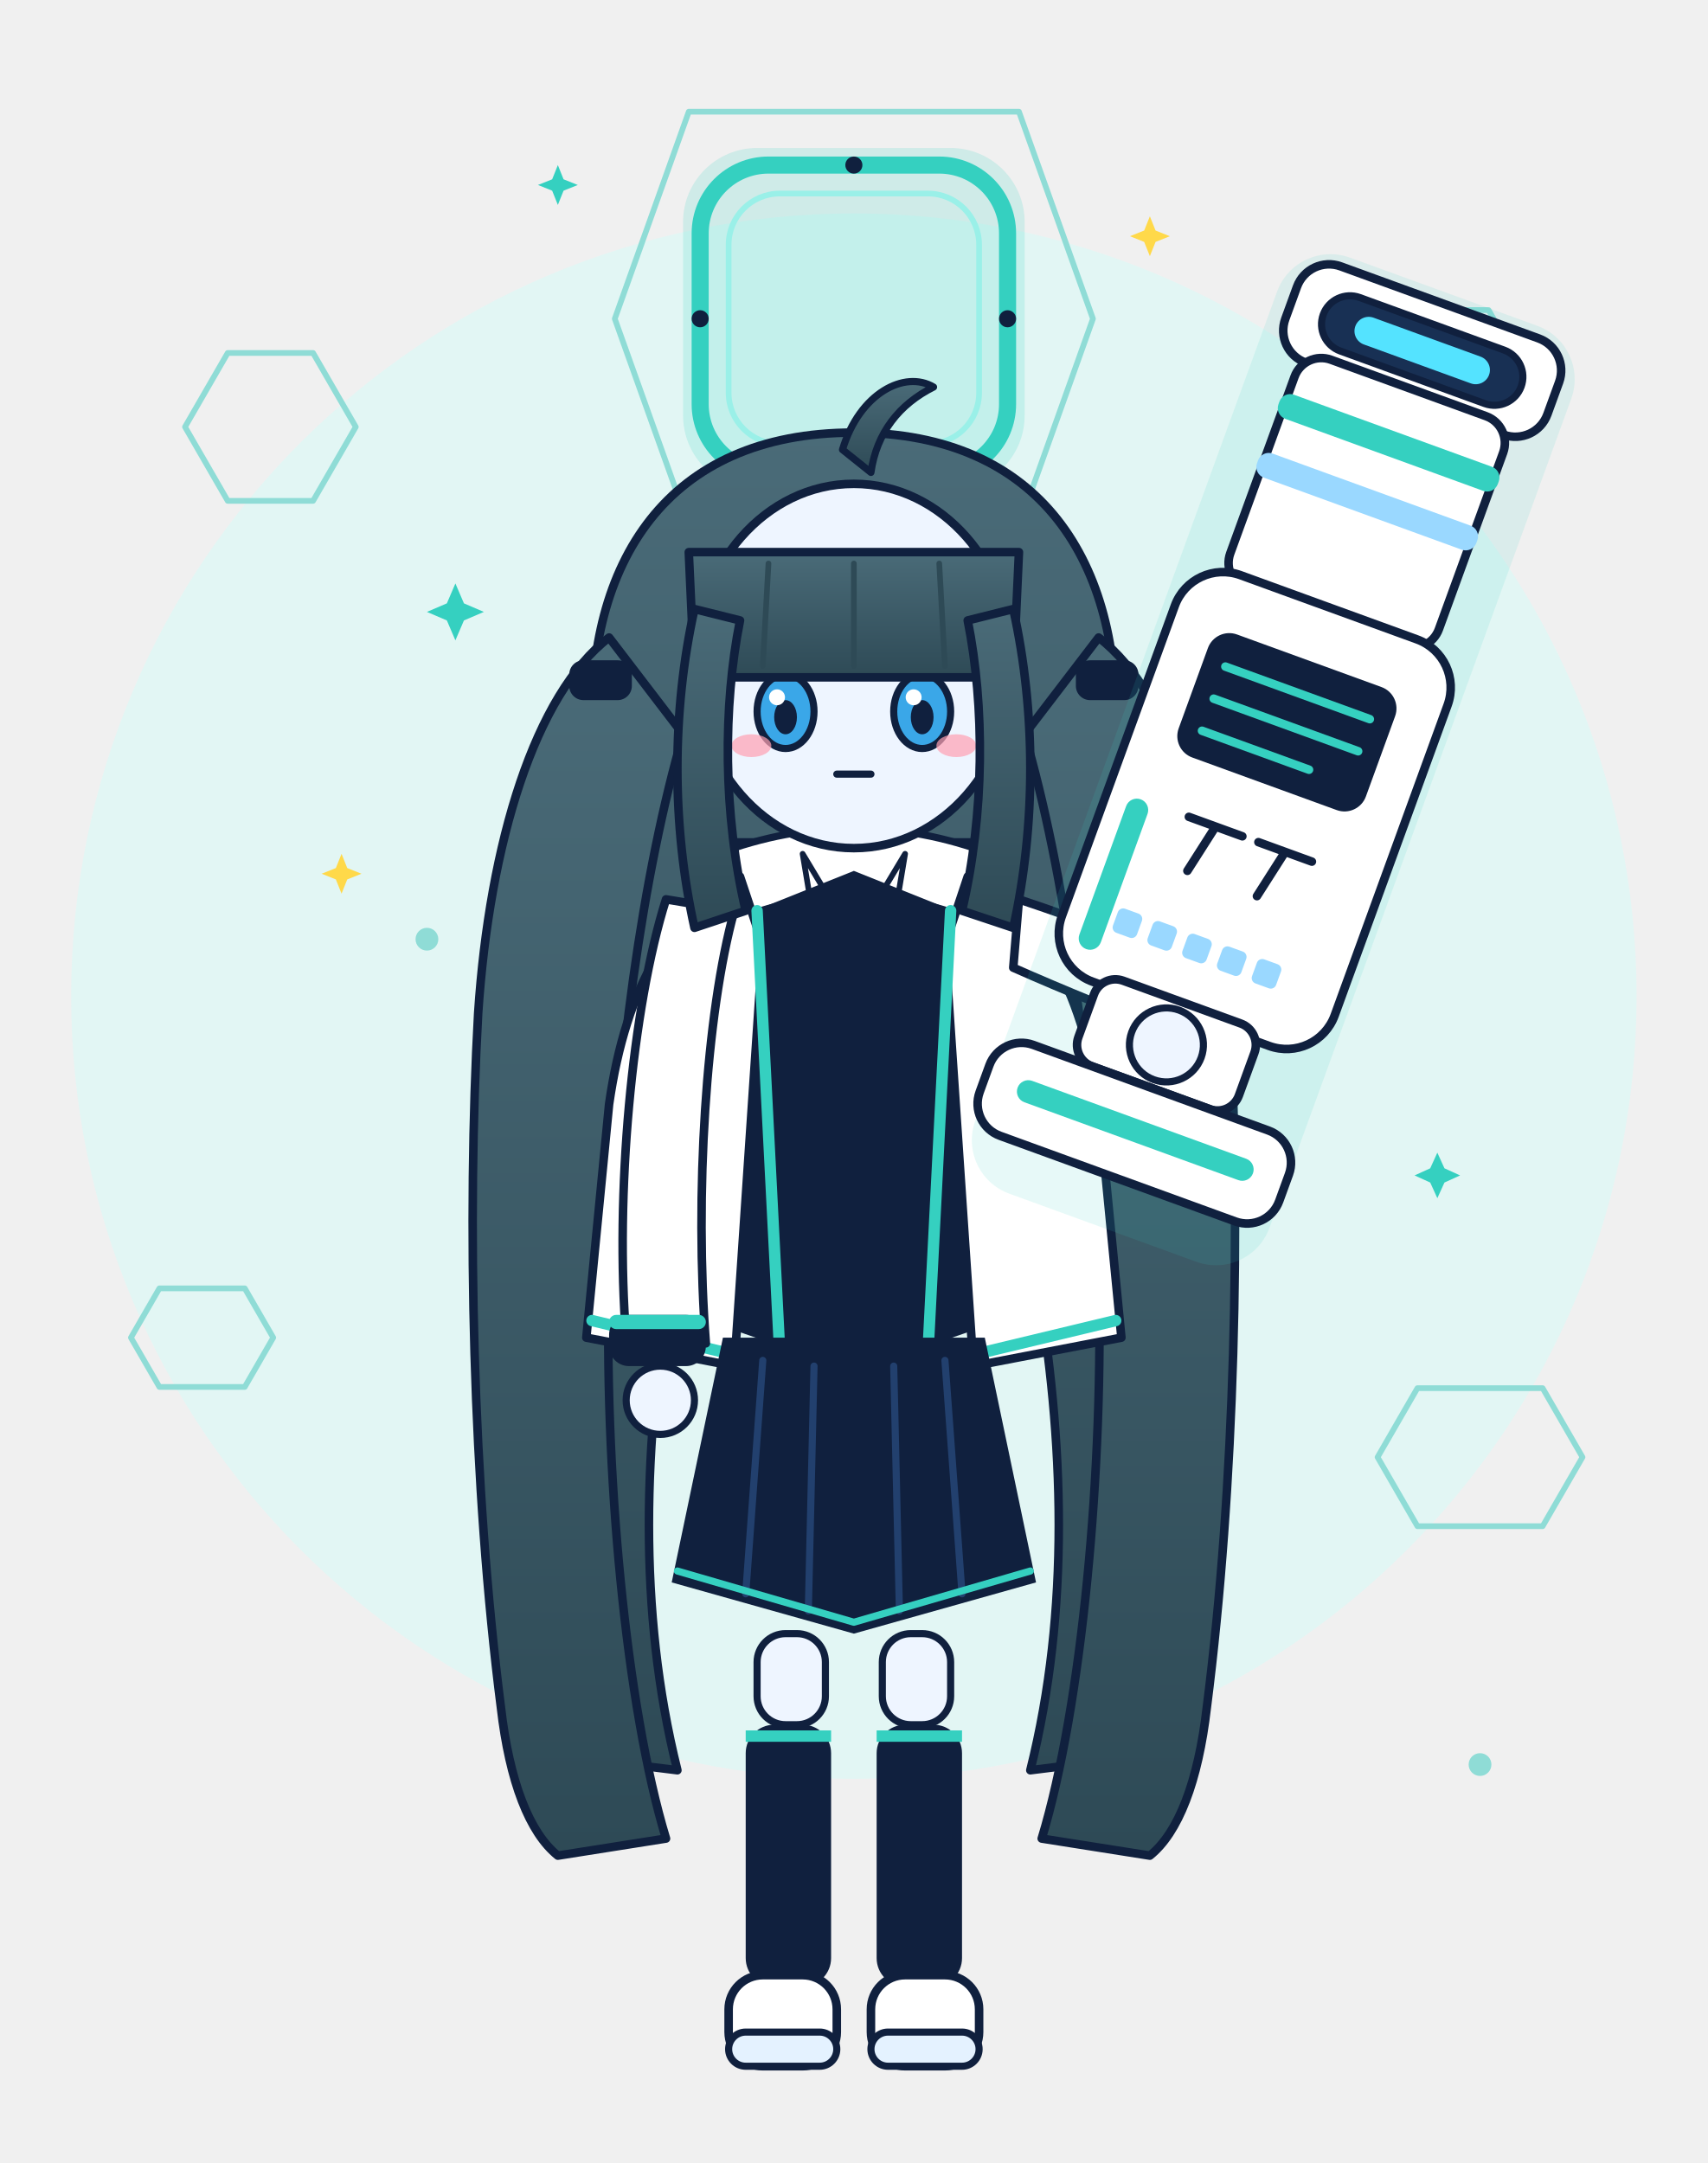
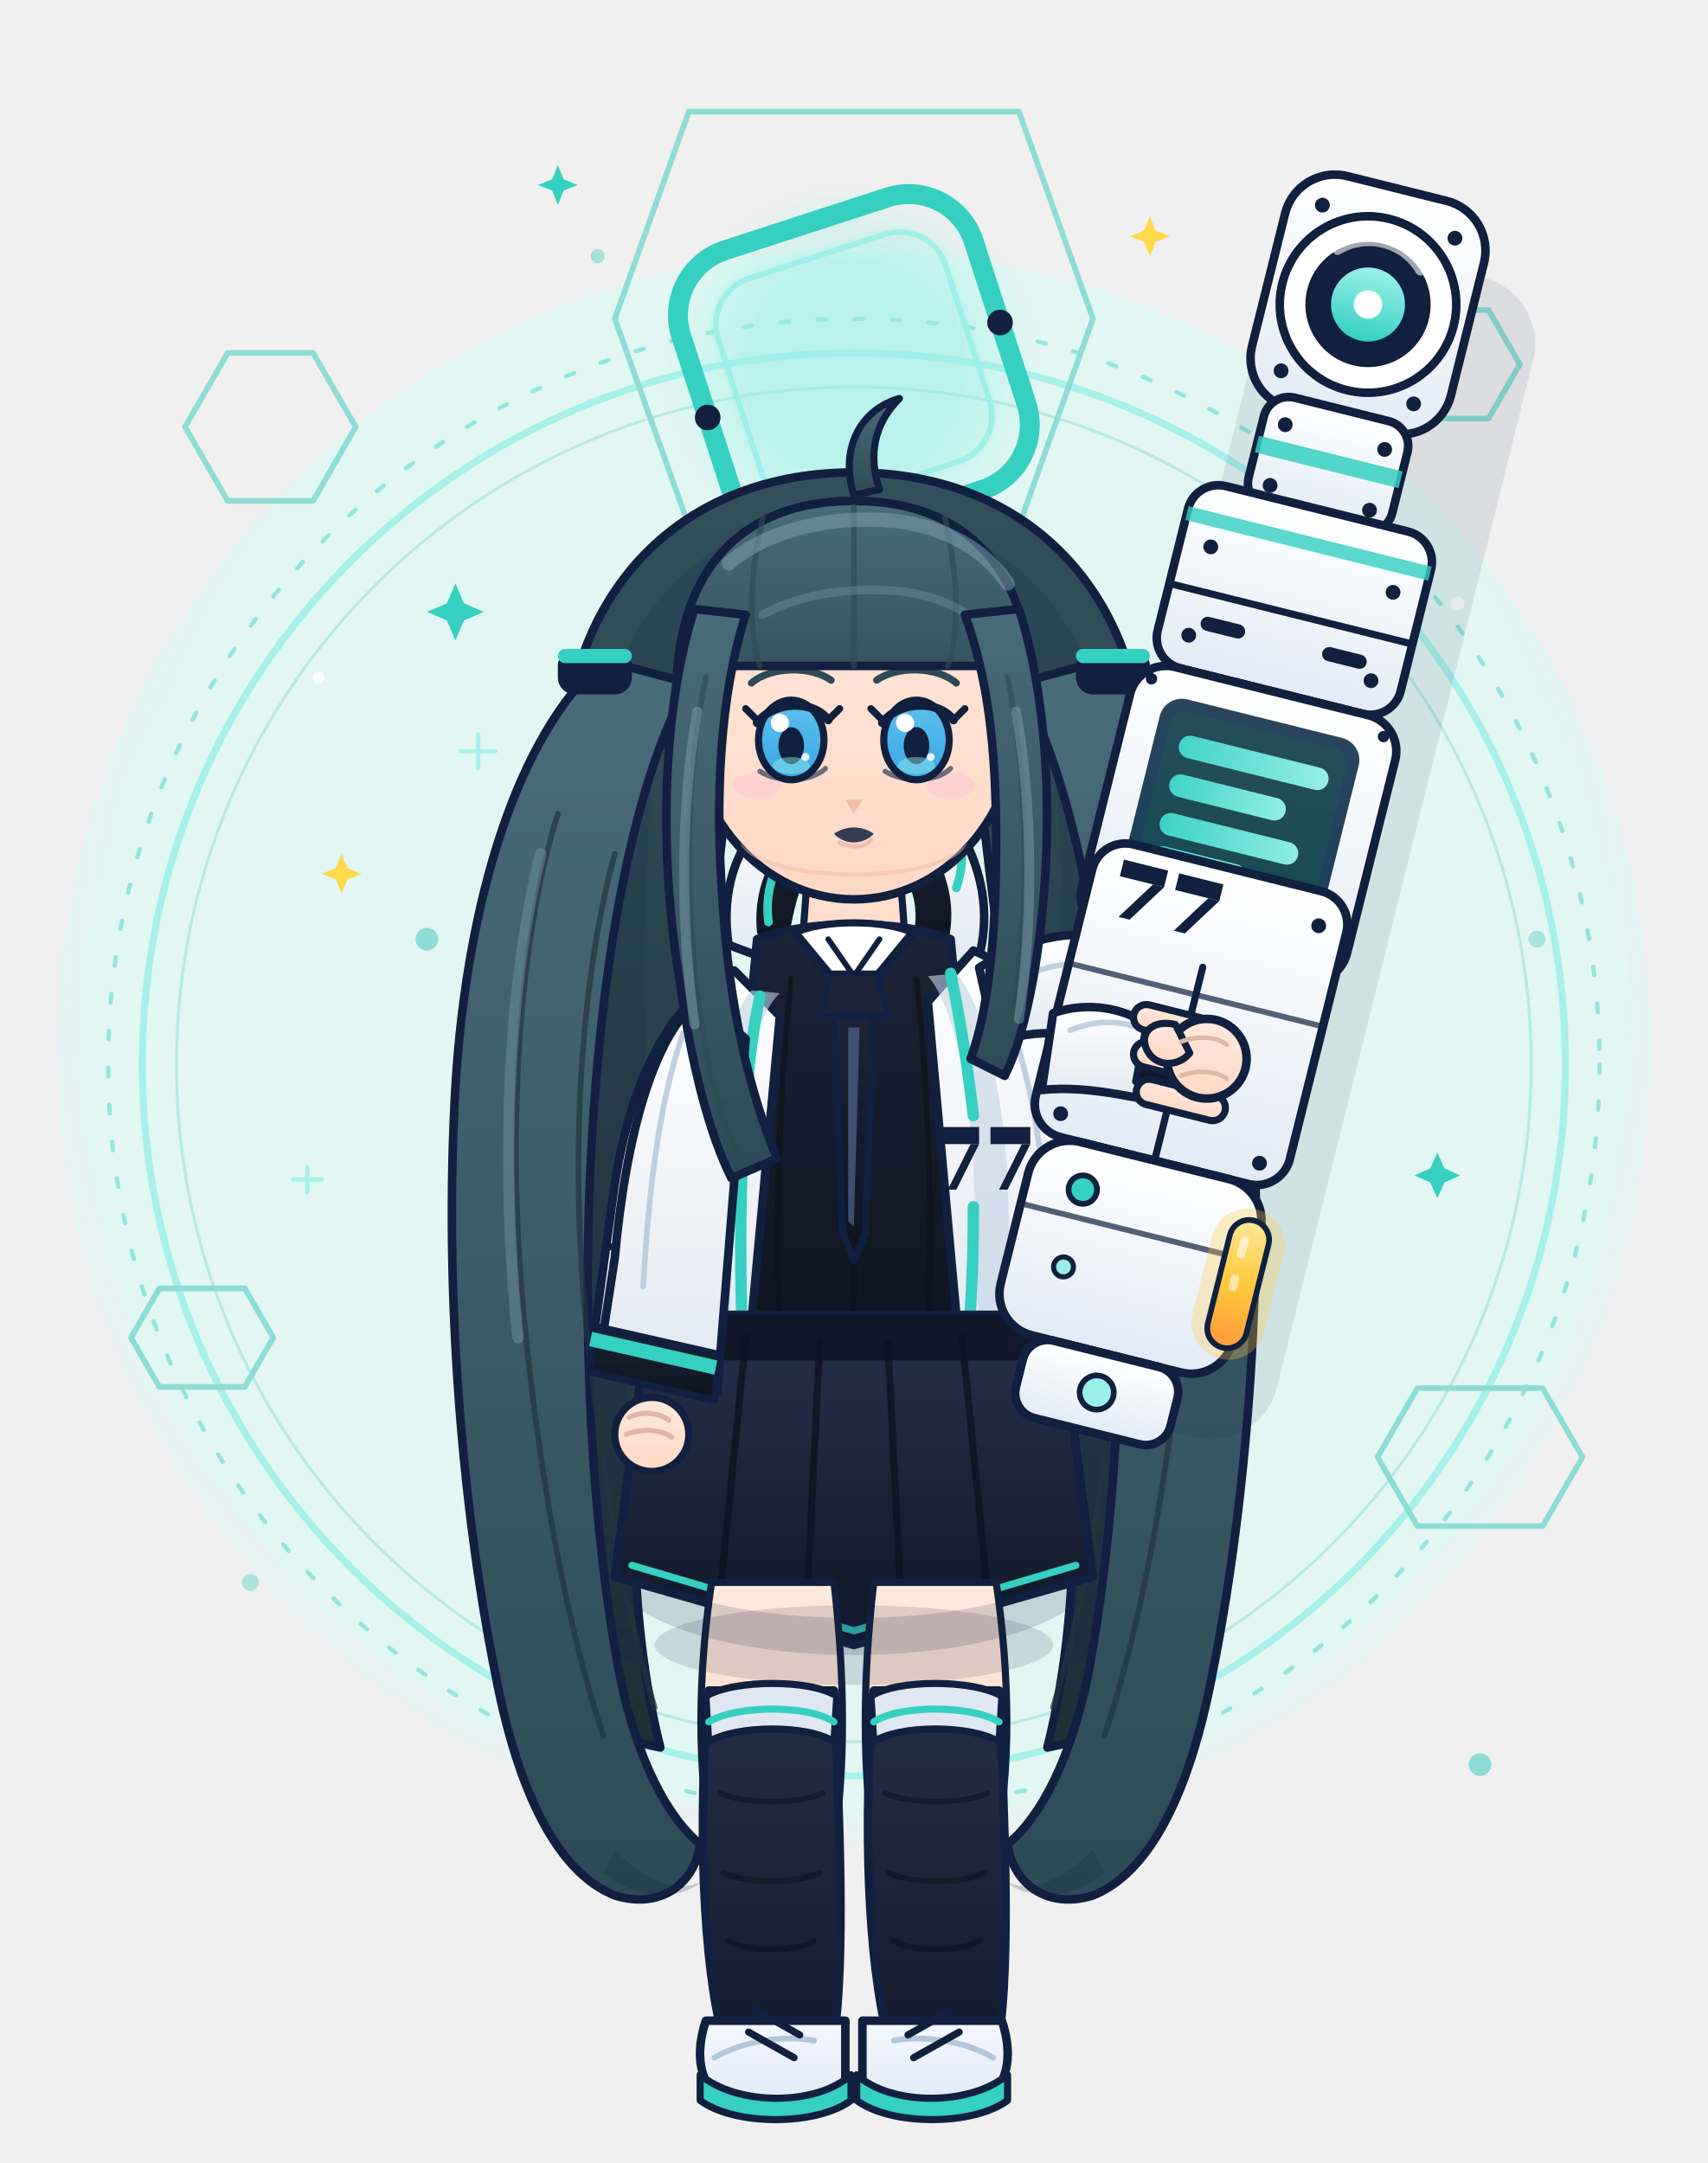
<svg xmlns="http://www.w3.org/2000/svg" width="600" height="760" viewBox="0 0 600 760">
  <defs>
-     <linearGradient id="hairg" x1="0" y1="0" x2="0" y2="1">
+     <linearGradient id="hairG" x1="0" y1="0" x2="0" y2="1">
      <stop offset="0" stop-color="#4a6b78" />
      <stop offset="1" stop-color="#2e4a56" />
+     </linearGradient>
+     <linearGradient id="hairDark" x1="0" y1="0" x2="0" y2="1">
+       <stop offset="0" stop-color="#33505c" />
+       <stop offset="1" stop-color="#1c3038" />
+     </linearGradient>
+     <linearGradient id="hairLight" x1="0" y1="0" x2="0" y2="1">
+       <stop offset="0" stop-color="#7d9daa" />
+       <stop offset="1" stop-color="#4a6b78" />
+     </linearGradient>
+     <linearGradient id="skinG" x1="0" y1="0" x2="0" y2="1">
+       <stop offset="0" stop-color="#ffe9dd" />
+       <stop offset="1" stop-color="#ffd8c6" />
+     </linearGradient>
+     <linearGradient id="eyeG" x1="0" y1="0" x2="0" y2="1">
+       <stop offset="0" stop-color="#5bc0eb" />
+       <stop offset="1" stop-color="#3aa7e8" />
+     </linearGradient>
+     <radialGradient id="haloGlow" cx="0.5" cy="0.5" r="0.5">
+       <stop offset="0.55" stop-color="#9af0e8" stop-opacity="0.5" />
+       <stop offset="1" stop-color="#9af0e8" stop-opacity="0" />
+     </radialGradient>
+     <linearGradient id="screenGlow" x1="0" y1="0" x2="0" y2="1">
+       <stop offset="0" stop-color="#9af0e8" />
+       <stop offset="1" stop-color="#35d0c0" />
+     </linearGradient>
+     <linearGradient id="coreG" x1="0" y1="0" x2="0" y2="1">
+       <stop offset="0" stop-color="#ffe89a" />
+       <stop offset="0.5" stop-color="#ffc93c" />
+       <stop offset="1" stop-color="#ff9a3c" />
+     </linearGradient>
+     <linearGradient id="clothG" x1="0" y1="0" x2="0" y2="1">
+       <stop offset="0" stop-color="#ffffff" />
+       <stop offset="1" stop-color="#dfe8f2" />
+     </linearGradient>
+     <linearGradient id="liningG" x1="0" y1="0" x2="0" y2="1">
+       <stop offset="0" stop-color="#1a2436" />
+       <stop offset="1" stop-color="#0d1420" />
+     </linearGradient>
+     <linearGradient id="skirtG" x1="0" y1="0" x2="0" y2="1">
+       <stop offset="0" stop-color="#25314a" />
+       <stop offset="1" stop-color="#101828" />
+     </linearGradient>
+     <linearGradient id="sockG" x1="0" y1="0" x2="0" y2="1">
+       <stop offset="0" stop-color="#232f47" />
+       <stop offset="1" stop-color="#141c2c" />
+     </linearGradient>
+     <linearGradient id="shoeG" x1="0" y1="0" x2="0" y2="1">
+       <stop offset="0" stop-color="#f4f8ff" />
+       <stop offset="1" stop-color="#dde8f5" />
+     </linearGradient>
+     <linearGradient id="plateG" x1="0" y1="0" x2="0" y2="1">
+       <stop offset="0" stop-color="#ffffff" />
+       <stop offset="1" stop-color="#e2ebf6" />
+     </linearGradient>
+     <radialGradient id="bgGlow" cx="0.5" cy="0.45" r="0.62">
+       <stop offset="0.75" stop-color="#e2f6f4" />
+       <stop offset="1" stop-color="#e2f6f4" stop-opacity="0" />
+     </radialGradient>
+     <linearGradient id="barG" x1="0" y1="0" x2="1" y2="0">
+       <stop offset="0" stop-color="#35d0c0" />
+       <stop offset="1" stop-color="#9af0e8" />
    </linearGradient>
  </defs>
  <g stroke-linejoin="round" stroke-linecap="round">
    <g id="bg">
-       <circle cx="300" cy="350" r="275" fill="#e2f6f4" />
+       <circle cx="300" cy="368" r="280" fill="url(#bgGlow)" />
+       <circle cx="300" cy="368" r="272" fill="#e2f6f4" />
+       <circle cx="300" cy="374" r="250" fill="none" stroke="#9af0e8" stroke-width="2.5" opacity="0.8" />
+       <circle cx="300" cy="374" r="262" fill="none" stroke="#35d0c0" stroke-width="1.5" opacity="0.45" stroke-dasharray="3 10" />
+       <circle cx="300" cy="374" r="238" fill="none" stroke="#8fdcd6" stroke-width="1" opacity="0.5" />
      <g fill="none" stroke="#8fdcd6" stroke-width="2">
        <polygon points="125,150 110,175.98 80,175.98 65,150 80,124.02 110,124.02" />
        <polygon points="534,128 523,147.05 501,147.05 490,128 501,108.95 523,108.95" />
        <polygon points="556,512 542,536.25 498,536.25 484,512 498,487.75 542,487.75" />
        <polygon points="96,470 86,487.32 56,487.32 46,470 56,452.68 86,452.68" />
        <polygon points="384,112 358,184.76 242,184.76 216,112 242,39.24 358,39.24" />
      </g>
      <g fill="#35d0c0">
        <path d="M 160,205 L 163,212 L 170,215 L 163,218 L 160,225 L 157,218 L 150,215 L 157,212 Z" />
        <path d="M 468,230 L 471,237 L 478,240 L 471,243 L 468,250 L 465,243 L 458,240 L 465,237 Z" />
        <path d="M 505,405 L 507.5,410.5 L 513,413 L 507.5,415.5 L 505,421 L 502.5,415.5 L 497,413 L 502.5,410.5 Z" />
        <path d="M 196,58 L 198,63 L 203,65 L 198,67 L 196,72 L 194,67 L 189,65 L 194,63 Z" />
      </g>
      <g fill="#ffd94a">
        <path d="M 404,76 L 406,81 L 411,83 L 406,85 L 404,90 L 402,85 L 397,83 L 402,81 Z" />
        <path d="M 120,300 L 122,305 L 127,307 L 122,309 L 120,314 L 118,309 L 113,307 L 118,305 Z" />
      </g>
      <g fill="#8fdcd6">
        <circle cx="150" cy="330" r="4" />
        <circle cx="470" cy="120" r="5" />
        <circle cx="520" cy="620" r="4" />
-       </g>
-     </g>
-     <g id="halo">
-       <rect x="240" y="52" width="120" height="120" rx="26" fill="#35d0c0" opacity="0.18" />
-       <rect x="246" y="58" width="108" height="108" rx="24" fill="none" stroke="#35d0c0" stroke-width="6" />
-       <rect x="256" y="68" width="88" height="88" rx="18" fill="none" stroke="#9af0e8" stroke-width="2" />
-       <g fill="#10203e">
-         <circle cx="300" cy="58" r="3" />
-         <circle cx="300" cy="166" r="3" />
-         <circle cx="246" cy="112" r="3" />
-         <circle cx="354" cy="112" r="3" />
-       </g>
+         <circle cx="88" cy="556" r="3" opacity="0.7" />
+         <circle cx="540" cy="330" r="3" opacity="0.7" />
+         <circle cx="210" cy="90" r="2.5" opacity="0.8" />
+       </g>
+       <g fill="#ffffff" opacity="0.85">
+         <circle cx="185" cy="392" r="2.5" />
+         <circle cx="430" cy="470" r="2" />
+         <circle cx="112" cy="238" r="2" />
+         <circle cx="512" cy="212" r="2.5" />
+         <circle cx="262" cy="700" r="2" />
+       </g>
+       <g stroke="#9af0e8" stroke-width="1.5" opacity="0.8">
+         <path d="M 168,258 L 168,270 M 162,264 L 174,264" />
+         <path d="M 452,352 L 452,362 M 447,357 L 457,357" />
+         <path d="M 108,410 L 108,419 M 103,414.5 L 113,414.5" />
+       </g>
+     </g>
+     <g id="halo" transform="rotate(-18 300 130)">
+       <rect x="234" y="64" width="132" height="132" rx="32" fill="url(#haloGlow)" />
+       <rect x="246" y="76" width="108" height="108" rx="24" fill="none" stroke="#35d0c0" stroke-width="7" />
+       <rect x="258" y="88" width="84" height="84" rx="17" fill="none" stroke="#9af0e8" stroke-width="2" opacity="0.9" />
+       <circle cx="246" cy="130" r="4.5" fill="#10203e" />
+       <circle cx="354" cy="130" r="4.5" fill="#10203e" />
+       <rect x="256" y="86" width="88" height="88" rx="19" fill="#9af0e8" opacity="0.12" />
    </g>
    <g id="hair-back">
-       <path d="M 300,152 C 366,152 394,198 392,258 C 390,312 400,372 406,436 C 412,500 406,566 394,618 L 362,622 C 376,566 374,506 364,448 C 356,398 348,336 344,296 L 256,296 C 252,336 244,398 236,448 C 226,506 224,566 238,622 L 206,618 C 194,566 188,500 194,436 C 200,372 210,312 208,258 C 206,198 234,152 300,152 Z" fill="url(#hairg)" stroke="#10203e" stroke-width="3" />
-       <path d="M 214,224 C 188,244 172,296 168,356 C 164,428 166,522 176,600 C 179,626 186,644 196,652 L 234,646 C 220,600 212,516 214,446 C 216,376 226,306 240,258 Z" fill="url(#hairg)" stroke="#10203e" stroke-width="3" />
-       <path d="M 386,224 C 412,244 428,296 432,356 C 436,428 434,522 424,600 C 421,626 414,644 404,652 L 366,646 C 380,600 388,516 386,446 C 384,376 374,306 360,258 Z" fill="url(#hairg)" stroke="#10203e" stroke-width="3" />
-       <rect x="200" y="232" width="22" height="14" rx="5" fill="#10203e" />
-       <rect x="378" y="232" width="22" height="14" rx="5" fill="#10203e" />
+       <path d="M 300,166 C 358,166 398,204 402,264 C 406,322 398,374 406,434 C 414,494 408,562 396,608 L 368,614 C 382,558 378,494 368,438 C 358,384 350,328 346,292 L 254,292 C 250,328 242,384 232,438 C 222,494 218,558 232,614 L 204,608 C 192,562 186,494 194,434 C 202,374 194,322 198,264 C 202,204 242,166 300,166 Z" fill="url(#hairDark)" stroke="#10203e" stroke-width="3" />
+       <path d="M 300,180 C 348,180 384,212 388,262 C 392,316 386,366 392,424 C 398,478 394,540 386,582 L 372,586 C 380,538 382,478 376,424 C 370,368 376,318 370,264 C 364,216 338,192 300,192 C 262,192 236,216 230,264 C 224,318 230,368 224,424 C 218,478 220,538 228,586 L 214,582 C 206,540 202,478 208,424 C 214,366 208,316 212,262 C 216,212 252,180 300,180 Z" fill="#10203e" opacity="0.14" />
+       <path d="M 212,232 C 182,258 164,316 160,382 C 156,452 162,528 174,588 C 182,630 196,658 216,666 C 232,671 244,662 246,648 C 234,638 224,618 218,590 C 208,538 204,468 208,400 C 212,330 224,272 242,240 Z" fill="url(#hairG)" stroke="#10203e" stroke-width="3" />
+       <path d="M 388,232 C 418,258 436,316 440,382 C 444,452 438,528 426,588 C 418,630 404,658 384,666 C 368,671 356,662 354,648 C 366,638 376,618 382,590 C 392,538 396,468 392,400 C 388,330 376,272 358,240 Z" fill="url(#hairG)" stroke="#10203e" stroke-width="3" />
+       <g fill="none" stroke="#22343e" stroke-width="2" opacity="0.7">
+         <path d="M 196,286 C 182,330 178,398 184,462 C 190,524 200,574 212,610" />
+         <path d="M 216,300 C 204,344 200,406 206,466 C 212,522 220,566 230,600" />
+         <path d="M 404,286 C 418,330 422,398 416,462 C 410,524 400,574 388,610" />
+         <path d="M 384,300 C 396,344 400,406 394,466 C 388,522 380,566 370,600" />
+       </g>
+       <g fill="none" stroke="#6e8f9c" stroke-width="4" opacity="0.5" stroke-linecap="round">
+         <path d="M 190,300 C 178,348 176,412 182,470" />
+         <path d="M 410,300 C 422,348 424,412 418,470" />
+       </g>
+       <path d="M 216,650 C 228,662 240,666 248,660 C 240,668 224,668 212,658 Z" fill="#10203e" opacity="0.2" />
+       <path d="M 384,650 C 372,662 360,666 352,660 C 360,668 376,668 388,658 Z" fill="#10203e" opacity="0.2" />
+       <g>
+         <rect x="196" y="228" width="26" height="16" rx="6" fill="#10203e" />
+         <rect x="196" y="228" width="26" height="5" rx="2.5" fill="#35d0c0" />
+         <rect x="378" y="228" width="26" height="16" rx="6" fill="#10203e" />
+         <rect x="378" y="228" width="26" height="5" rx="2.5" fill="#35d0c0" />
+       </g>
    </g>
    <g id="body">
-       <path d="M 252,300 Q 300,282 348,300 L 344,324 Q 300,306 256,324 Z" fill="#ffffff" stroke="#10203e" stroke-width="2.5" />
-       <path d="M 282,300 L 300,330 L 288,336 Z" fill="#ffffff" stroke="#10203e" stroke-width="2" />
-       <path d="M 318,300 L 300,330 L 312,336 Z" fill="#ffffff" stroke="#10203e" stroke-width="2" />
-       <rect x="291" y="330" width="18" height="12" rx="3" fill="#10203e" />
-       <path d="M 293,342 L 307,342 L 311,392 L 300,404 L 289,392 Z" fill="#10203e" />
-       <path d="M 300,306 L 340,322 L 346,466 L 300,482 L 254,466 L 260,322 Z" fill="#10203e" />
-       <path d="M 260,308 C 236,320 220,346 214,388 L 206,470 L 258,480 L 268,332 Z" fill="#ffffff" stroke="#10203e" stroke-width="3" />
-       <path d="M 340,308 C 364,320 380,346 386,388 L 394,470 L 342,480 L 332,332 Z" fill="#ffffff" stroke="#10203e" stroke-width="3" />
+       <path d="M 256,332 C 252,306 264,284 288,277 C 312,270 334,280 342,302 C 348,318 346,332 342,342 L 328,336 C 332,320 328,302 314,295 C 300,288 284,294 278,310 C 274,322 274,330 272,338 Z" fill="url(#clothG)" stroke="#10203e" stroke-width="3" />
+       <path d="M 266,328 C 264,308 274,292 292,286 C 310,280 326,290 332,308 C 336,320 334,330 331,338 L 320,332 C 324,320 321,307 310,301 C 299,295 286,300 281,313 C 278,322 278,327 276,333 Z" fill="url(#liningG)" />
+       <path d="M 270,324 C 268,308 276,295 290,290" fill="none" stroke="#35d0c0" stroke-width="3" />
+       <path d="M 336,312 C 340,300 338,290 330,284" fill="none" stroke="#35d0c0" stroke-width="3" />
+       <path d="M 285,290 L 315,290 L 318,330 C 310,337 290,337 282,330 Z" fill="url(#skinG)" stroke="#10203e" stroke-width="2.5" />
+       <path d="M 286,300 C 294,313 306,313 314,300 C 308,309 292,309 286,300 Z" fill="#eeb9a6" opacity="0.65" />
+       <path d="M 266,330 C 284,323 316,323 334,330 L 348,480 L 252,480 Z" fill="url(#liningG)" stroke="#10203e" stroke-width="3" />
+       <g fill="none" stroke="#0a1018" stroke-width="2" opacity="0.6">
+         <path d="M 278,344 C 274,380 272,430 274,470" />
+         <path d="M 300,346 L 300,476" />
+         <path d="M 322,344 C 326,380 328,430 326,470" />
+       </g>
+       <path d="M 279,328 L 300,354 L 321,328 C 312,323 288,323 279,328 Z" fill="#ffffff" stroke="#10203e" stroke-width="2.5" />
+       <path d="M 281,329 L 300,352 L 289,341 Z" fill="#ffffff" stroke="#10203e" stroke-width="2" />
+       <path d="M 319,329 L 300,352 L 311,341 Z" fill="#ffffff" stroke="#10203e" stroke-width="2" />
+       <path d="M 291,330 L 300,343 L 309,330" fill="none" stroke="#10203e" stroke-width="2" />
+       <path d="M 292,342 L 308,342 L 312,357 L 288,357 Z" fill="#1a2436" stroke="#10203e" stroke-width="2" />
+       <path d="M 293,357 L 307,357 L 304,433 L 300,443 L 296,433 Z" fill="url(#liningG)" stroke="#10203e" stroke-width="2.5" />
+       <path d="M 298,361 L 302,361 L 300,431 L 298,429 Z" fill="#46587a" opacity="0.85" />
+       <path d="M 258,341 C 236,351 222,378 216,416 L 208,474 L 262,486 L 274,357 Z" fill="url(#clothG)" stroke="#10203e" stroke-width="3" />
+       <path d="M 264,348 C 254,360 248,388 246,418 L 244,472 L 256,475 L 258,414 C 260,380 266,356 274,349 Z" fill="#c3d3e4" opacity="0.6" />
+       <path d="M 250,354 C 240,374 234,402 232,436" fill="none" stroke="#b4c6d9" stroke-width="2" opacity="0.8" />
+       <path d="M 342,334 C 366,344 380,372 386,412 L 394,472 L 338,484 L 326,352 Z" fill="url(#clothG)" stroke="#10203e" stroke-width="3" />
+       <path d="M 336,342 C 346,354 352,382 354,414 L 356,470 L 344,473 L 342,410 C 340,376 334,352 326,343 Z" fill="#c3d3e4" opacity="0.6" />
+       <path d="M 350,348 C 360,368 366,398 368,432" fill="none" stroke="#b4c6d9" stroke-width="2" opacity="0.8" />
      <g fill="none" stroke="#35d0c0" stroke-width="4">
-         <path d="M 266,320 L 274,476" />
-         <path d="M 334,320 L 326,476" />
-         <path d="M 208,464 L 258,476" />
-         <path d="M 392,464 L 342,476" />
-       </g>
-       <path d="M 254,470 L 346,470 L 364,556 L 300,574 L 236,556 Z" fill="#10203e" />
-       <g fill="none" stroke="#22406e" stroke-width="2.5">
-         <path d="M 268,478 L 262,560" />
-         <path d="M 286,480 L 284,566" />
-         <path d="M 314,480 L 316,566" />
-         <path d="M 332,478 L 338,560" />
-       </g>
-       <path d="M 238,552 L 300,570 L 362,552" fill="none" stroke="#35d0c0" stroke-width="2.5" />
-       <rect x="266" y="574" width="24" height="32" rx="10" fill="#eef5ff" stroke="#10203e" stroke-width="2.5" />
-       <rect x="310" y="574" width="24" height="32" rx="10" fill="#eef5ff" stroke="#10203e" stroke-width="2.5" />
-       <rect x="262" y="606" width="30" height="92" rx="10" fill="#10203e" />
-       <rect x="308" y="606" width="30" height="92" rx="10" fill="#10203e" />
-       <rect x="262" y="608" width="30" height="4" fill="#35d0c0" />
-       <rect x="308" y="608" width="30" height="4" fill="#35d0c0" />
-       <rect x="256" y="694" width="38" height="32" rx="12" fill="#ffffff" stroke="#10203e" stroke-width="3" />
-       <rect x="306" y="694" width="38" height="32" rx="12" fill="#ffffff" stroke="#10203e" stroke-width="3" />
-       <rect x="256" y="714" width="38" height="12" rx="6" fill="#e4f2ff" stroke="#10203e" stroke-width="2.5" />
-       <rect x="306" y="714" width="38" height="12" rx="6" fill="#e4f2ff" stroke="#10203e" stroke-width="2.5" />
-       <path d="M 234,316 C 222,354 216,420 220,470 L 248,472 C 244,420 248,356 258,320 Z" fill="#ffffff" stroke="#10203e" stroke-width="3" />
-       <rect x="214" y="462" width="34" height="18" rx="7" fill="#10203e" />
-       <rect x="214" y="462" width="34" height="5" rx="2.5" fill="#35d0c0" />
-       <circle cx="232" cy="492" r="12" fill="#eef5ff" stroke="#10203e" stroke-width="2.5" />
-       <path d="M 358,316 C 382,324 402,332 420,338 L 414,364 C 394,356 374,348 356,340 Z" fill="#ffffff" stroke="#10203e" stroke-width="3" />
-       <rect x="404" y="334" width="26" height="18" rx="7" fill="#10203e" />
-       <rect x="404" y="334" width="26" height="5" rx="2.5" fill="#35d0c0" />
+         <path d="M 267,350 C 261,378 259,424 261,474" />
+         <path d="M 334,342 C 339,366 341,384 342,392" />
+         <path d="M 342,424 C 342,446 341,462 340,472" />
+       </g>
+       <g stroke="#10203e" stroke-width="2.5">
+         <path d="M 214,438 L 240,442" />
+         <path d="M 227,440 L 227,462" />
+         <path d="M 386,438 L 360,442" />
+         <path d="M 373,440 L 373,462" />
+       </g>
+       <circle cx="227" cy="465" r="2.5" fill="#10203e" />
+       <circle cx="373" cy="465" r="2.5" fill="#10203e" />
+       <g fill="#10203e">
+         <path d="M 330,396 L 344,396 L 344,402 L 330,402 Z" />
+         <path d="M 341,402 L 344,402 L 336,418 L 333,418 Z" />
+         <path d="M 348,396 L 362,396 L 362,402 L 348,402 Z" />
+         <path d="M 359,402 L 362,402 L 354,418 L 351,418 Z" />
+       </g>
+       <path d="M 344,340 C 360,330 376,326 390,330 L 393,366 C 379,364 364,360 350,367 Z" fill="url(#clothG)" stroke="#10203e" stroke-width="3" />
+       <path d="M 354,346 C 364,340 376,337 384,340" fill="none" stroke="#b4c6d9" stroke-width="2" opacity="0.8" />
+       <path d="M 228,462 L 372,462 L 384,554 L 300,578 L 216,554 Z" fill="url(#skirtG)" stroke="#10203e" stroke-width="3" />
+       <path d="M 228,462 L 372,462 L 370,478 L 230,478 Z" fill="#101828" />
+       <g fill="none" stroke="#0b1220" stroke-width="2.5" opacity="0.75">
+         <path d="M 262,470 L 253,560" />
+         <path d="M 288,472 L 283,572" />
+         <path d="M 312,472 L 317,572" />
+         <path d="M 338,470 L 347,560" />
+       </g>
+       <path d="M 222,550 L 300,573 L 378,550" fill="none" stroke="#35d0c0" stroke-width="2.5" />
+       <path d="M 250,556 C 245,590 245,622 250,648 L 293,648 C 297,622 297,590 293,556 Z" fill="url(#skinG)" stroke="#10203e" stroke-width="2.5" />
+       <path d="M 307,556 C 303,590 303,622 307,648 L 350,648 C 355,622 355,590 350,556 Z" fill="url(#skinG)" stroke="#10203e" stroke-width="2.5" />
+       <path d="M 246,351 C 230,363 220,398 216,442 L 210,481 L 252,489 L 262,365 Z" fill="url(#clothG)" stroke="#10203e" stroke-width="3" />
+       <path d="M 240,363 C 232,386 228,416 226,452" fill="none" stroke="#b4c6d9" stroke-width="2" opacity="0.8" />
+       <path d="M 209,466 L 253,476 L 251,492 L 207,482 Z" fill="url(#liningG)" stroke="#10203e" stroke-width="2.5" />
+       <path d="M 208,468 L 252,478 L 251,483 L 207,473 Z" fill="#35d0c0" />
+       <circle cx="229" cy="504" r="13" fill="url(#skinG)" stroke="#10203e" stroke-width="2.5" />
+       <g fill="none" stroke="#e0b7a6" stroke-width="1.8">
+         <path d="M 221,498 C 225,496 231,496 235,499" />
+         <path d="M 220,504 C 225,502 232,502 236,505" />
+       </g>
+       <ellipse cx="300" cy="578" rx="70" ry="14" fill="#10203e" opacity="0.14" />
+       <path d="M 224,552 C 252,574 348,574 376,552 L 380,562 C 350,588 250,588 220,562 Z" fill="#10203e" opacity="0.16" />
+       <path d="M 249,594 C 245,640 247,690 254,716 L 293,716 C 297,688 295,640 293,594 Z" fill="url(#sockG)" stroke="#10203e" stroke-width="3" />
+       <path d="M 248,596 C 258,590 285,590 294,596 L 293,612 C 284,606 259,606 249,612 Z" fill="#dfe8f2" stroke="#10203e" stroke-width="2.5" />
+       <path d="M 249,605 C 259,599 284,599 293,605" fill="none" stroke="#35d0c0" stroke-width="2.5" />
+       <g fill="none" stroke="#0b1220" stroke-width="2" opacity="0.6">
+         <path d="M 253,630 C 261,634 281,634 289,630" />
+         <path d="M 254,658 C 262,662 280,662 288,658" />
+         <path d="M 256,682 C 263,686 279,686 286,682" />
+       </g>
+       <path d="M 307,594 C 303,640 305,690 312,716 L 351,716 C 355,688 353,640 351,594 Z" fill="url(#sockG)" stroke="#10203e" stroke-width="3" />
+       <path d="M 352,596 C 342,590 315,590 306,596 L 307,612 C 316,606 341,606 351,612 Z" fill="#dfe8f2" stroke="#10203e" stroke-width="2.5" />
+       <path d="M 351,605 C 341,599 316,599 307,605" fill="none" stroke="#35d0c0" stroke-width="2.5" />
+       <g fill="none" stroke="#0b1220" stroke-width="2" opacity="0.6">
+         <path d="M 347,630 C 339,634 319,634 311,630" />
+         <path d="M 346,658 C 338,662 320,662 312,658" />
+         <path d="M 344,682 C 337,686 321,686 314,682" />
+       </g>
+       <path d="M 248,710 C 243,725 247,738 262,742 C 279,746 293,742 297,731 L 297,710 Z" fill="url(#shoeG)" stroke="#10203e" stroke-width="3" />
+       <path d="M 246,729 C 259,740 287,740 299,729 L 299,738 C 287,747 258,747 246,738 Z" fill="#35d0c0" stroke="#10203e" stroke-width="2.5" />
+       <path d="M 251,723 C 261,717 276,715 286,717" fill="none" stroke="#b4c6d9" stroke-width="2" />
+       <g stroke="#10203e" stroke-width="2.5">
+         <path d="M 263,714 L 279,723" />
+         <path d="M 265,706 L 281,715" />
+       </g>
+       <path d="M 352,710 C 357,725 353,738 338,742 C 321,746 307,742 303,731 L 303,710 Z" fill="url(#shoeG)" stroke="#10203e" stroke-width="3" />
+       <path d="M 354,729 C 341,740 313,740 301,729 L 301,738 C 313,747 342,747 354,738 Z" fill="#35d0c0" stroke="#10203e" stroke-width="2.5" />
+       <path d="M 349,723 C 339,717 324,715 314,717" fill="none" stroke="#b4c6d9" stroke-width="2" />
+       <g stroke="#10203e" stroke-width="2.5">
+         <path d="M 337,714 L 321,723" />
+         <path d="M 335,706 L 319,715" />
+       </g>
    </g>
    <g id="face">
-       <ellipse cx="300" cy="234" rx="56" ry="64" fill="#eef5ff" stroke="#10203e" stroke-width="3" />
+       <path d="M 243,252 C 236,250 233,258 236,268 C 239,276 246,279 250,275 Z" fill="url(#skinG)" stroke="#10203e" stroke-width="2.5" />
+       <path d="M 357,252 C 364,250 367,258 364,268 C 361,276 354,279 350,275 Z" fill="url(#skinG)" stroke="#10203e" stroke-width="2.5" />
+       <ellipse cx="300" cy="250" rx="58" ry="66" fill="url(#skinG)" stroke="#10203e" stroke-width="3" />
+       <path d="M 260,296 C 272,310 328,310 340,296 C 334,312 266,312 260,296 Z" fill="#eeb9a6" opacity="0.45" />
+       <ellipse cx="266" cy="276" rx="8.5" ry="4.5" fill="#ffc9d4" opacity="0.55" />
+       <ellipse cx="334" cy="276" rx="8.5" ry="4.5" fill="#ffc9d4" opacity="0.55" />
+       <g fill="none" stroke="#2e4a56" stroke-width="2.5">
+         <path d="M 264,240 C 271,234 285,234 292,239" />
+         <path d="M 308,239 C 315,234 329,234 336,240" />
+       </g>
      <g>
-         <ellipse cx="276" cy="250" rx="10" ry="13" fill="#3aa7e8" stroke="#10203e" stroke-width="2.5" />
-         <ellipse cx="276" cy="252" rx="4" ry="6" fill="#10203e" />
-         <circle cx="273" cy="245" r="2.8" fill="#ffffff" />
-         <ellipse cx="324" cy="250" rx="10" ry="13" fill="#3aa7e8" stroke="#10203e" stroke-width="2.5" />
-         <ellipse cx="324" cy="252" rx="4" ry="6" fill="#10203e" />
-         <circle cx="321" cy="245" r="2.8" fill="#ffffff" />
-       </g>
-       <path d="M 294,272 L 306,272" fill="none" stroke="#10203e" stroke-width="2.5" />
-       <ellipse cx="264" cy="262" rx="7" ry="4" fill="#ff9fb2" opacity="0.7" />
-       <ellipse cx="336" cy="262" rx="7" ry="4" fill="#ff9fb2" opacity="0.7" />
+         <ellipse cx="278" cy="260" rx="11.5" ry="14" fill="url(#eyeG)" stroke="#10203e" stroke-width="2.5" />
+         <ellipse cx="278" cy="262" rx="4.5" ry="6.5" fill="#10203e" />
+         <ellipse cx="278" cy="269" rx="6.5" ry="3" fill="#9af0e8" opacity="0.45" />
+         <circle cx="274" cy="254" r="3.2" fill="#ffffff" />
+         <circle cx="283" cy="266" r="1.4" fill="#ffffff" opacity="0.85" />
+         <path d="M 266,254 C 272,246 286,246 291,253" fill="none" stroke="#10203e" stroke-width="3" />
+         <path d="M 267,271 C 273,275 285,275 290,270" fill="none" stroke="#10203e" stroke-width="1.8" opacity="0.6" />
+         <path d="M 266,253 L 262,249" fill="none" stroke="#10203e" stroke-width="2.5" />
+         <path d="M 291,253 L 295,249" fill="none" stroke="#10203e" stroke-width="2.5" />
+       </g>
+       <g>
+         <ellipse cx="322" cy="260" rx="11.5" ry="14" fill="url(#eyeG)" stroke="#10203e" stroke-width="2.5" />
+         <ellipse cx="322" cy="262" rx="4.5" ry="6.5" fill="#10203e" />
+         <ellipse cx="322" cy="269" rx="6.5" ry="3" fill="#9af0e8" opacity="0.45" />
+         <circle cx="318" cy="254" r="3.2" fill="#ffffff" />
+         <circle cx="327" cy="266" r="1.4" fill="#ffffff" opacity="0.85" />
+         <path d="M 310,254 C 316,246 330,246 335,253" fill="none" stroke="#10203e" stroke-width="3" />
+         <path d="M 311,271 C 317,275 329,275 334,270" fill="none" stroke="#10203e" stroke-width="1.8" opacity="0.6" />
+         <path d="M 310,253 L 306,249" fill="none" stroke="#10203e" stroke-width="2.5" />
+         <path d="M 335,253 L 339,249" fill="none" stroke="#10203e" stroke-width="2.5" />
+       </g>
+       <path d="M 297,281 L 303,281 L 300,286 Z" fill="#eeb9a6" opacity="0.85" />
+       <path d="M 293,293 C 297,290 303,290 307,293 C 303,297 297,297 293,293 Z" fill="#10203e" opacity="0.85" />
+       <path d="M 295,296 C 299,298 304,298 306,295" fill="none" stroke="#eeb9a6" stroke-width="1.5" opacity="0.8" />
    </g>
    <g id="hair-front">
-       <path d="M 242,194 L 358,194 L 356,238 L 244,238 Z" fill="url(#hairg)" stroke="#10203e" stroke-width="3" />
-       <g fill="none" stroke="#2e4a56" stroke-width="2">
-         <path d="M 270,198 L 268,234" />
-         <path d="M 300,198 L 300,234" />
-         <path d="M 330,198 L 332,234" />
-       </g>
-       <path d="M 244,214 C 236,250 236,290 244,326 L 262,320 C 254,286 254,248 260,218 Z" fill="url(#hairg)" stroke="#10203e" stroke-width="3" />
-       <path d="M 356,214 C 364,250 364,290 356,326 L 338,320 C 346,286 346,248 340,218 Z" fill="url(#hairg)" stroke="#10203e" stroke-width="3" />
-       <path d="M 296,158 C 302,138 318,130 328,136 C 316,142 308,152 306,166 Z" fill="url(#hairg)" stroke="#10203e" stroke-width="2.5" />
-     </g>
-     <g id="weapon" transform="rotate(20 430 300)">
-       <rect x="380" y="88" width="110" height="350" rx="20" fill="#35d0c0" opacity="0.12" />
-       <rect x="386" y="92" width="98" height="36" rx="12" fill="#ffffff" stroke="#10203e" stroke-width="3" />
-       <rect x="398" y="100" width="74" height="20" rx="10" fill="#183054" stroke="#10203e" stroke-width="2.5" />
-       <rect x="410" y="105" width="50" height="10" rx="5" fill="#54e3ff" />
-       <rect x="396" y="124" width="78" height="86" rx="10" fill="#ffffff" stroke="#10203e" stroke-width="3" />
-       <rect x="394" y="140" width="82" height="9" rx="4" fill="#35d0c0" />
-       <rect x="394" y="162" width="82" height="9" rx="4" fill="#9ad8ff" />
-       <rect x="384" y="206" width="102" height="152" rx="18" fill="#ffffff" stroke="#10203e" stroke-width="3" />
-       <rect x="400" y="226" width="70" height="46" rx="8" fill="#10203e" />
-       <g stroke="#35d0c0" stroke-width="3">
-         <line x1="408" y1="238" x2="462" y2="238" />
-         <line x1="408" y1="250" x2="462" y2="250" />
-         <line x1="408" y1="262" x2="448" y2="262" />
-       </g>
-       <g fill="none" stroke="#10203e" stroke-width="3">
-         <path d="M 414,292 L 434,292 M 424,292 L 420,310" />
-         <path d="M 440,292 L 460,292 M 450,292 L 446,310" />
-       </g>
-       <rect x="392" y="292" width="8" height="56" rx="4" fill="#35d0c0" />
-       <g fill="#9ad8ff">
-         <rect x="402" y="330" width="9" height="9" rx="2" />
-         <rect x="415" y="330" width="9" height="9" rx="2" />
-         <rect x="428" y="330" width="9" height="9" rx="2" />
-         <rect x="441" y="330" width="9" height="9" rx="2" />
-         <rect x="454" y="330" width="9" height="9" rx="2" />
-       </g>
-       <rect x="404" y="354" width="60" height="32" rx="8" fill="#ffffff" stroke="#10203e" stroke-width="3" />
-       <rect x="378" y="386" width="112" height="34" rx="12" fill="#ffffff" stroke="#10203e" stroke-width="3" />
-       <rect x="390" y="398" width="88" height="8" rx="4" fill="#35d0c0" />
-       <circle cx="434" cy="370" r="13" fill="#eef5ff" stroke="#10203e" stroke-width="2.5" />
+       <path d="M 238,256 C 234,206 256,176 300,176 C 344,176 366,206 362,256 L 350,256 L 350,234 L 246,234 L 246,256 Z" fill="url(#hairG)" stroke="#10203e" stroke-width="3" />
+       <g fill="none" stroke="#2e4a56" stroke-width="2" opacity="0.65">
+         <path d="M 268,182 C 263,204 263,222 267,234" />
+         <path d="M 300,178 L 300,234" />
+         <path d="M 332,182 C 337,204 337,222 333,234" />
+       </g>
+       <path d="M 256,198 C 270,186 292,181 314,183 C 332,185 346,193 354,205" fill="none" stroke="#7d9daa" stroke-width="5" opacity="0.55" />
+       <path d="M 268,216 C 282,208 302,206 318,208 C 332,210 343,216 350,225" fill="none" stroke="#6e8f9c" stroke-width="3" opacity="0.45" />
+       <path d="M 244,214 C 233,248 231,298 239,346 C 243,374 249,398 257,414 L 273,407 C 263,383 256,352 254,318 C 251,280 253,244 262,216 Z" fill="url(#hairG)" stroke="#10203e" stroke-width="3" />
+       <path d="M 248,238 C 241,272 240,316 246,356 C 249,378 254,396 260,406" fill="none" stroke="#2e4a56" stroke-width="2" opacity="0.6" />
+       <path d="M 245,250 C 239,284 239,324 244,360" fill="none" stroke="#7d9daa" stroke-width="3.5" opacity="0.5" />
+       <path d="M 358,214 C 369,248 371,298 363,344 C 360,360 357,370 353,378 L 341,372 C 347,356 350,330 350,296 C 350,262 347,238 339,216 Z" fill="url(#hairG)" stroke="#10203e" stroke-width="3" />
+       <path d="M 354,238 C 361,272 362,316 356,356" fill="none" stroke="#2e4a56" stroke-width="2" opacity="0.6" />
+       <path d="M 357,250 C 363,284 363,324 358,358" fill="none" stroke="#7d9daa" stroke-width="3.5" opacity="0.5" />
+       <path d="M 300,174 C 295,158 302,144 316,140 C 307,149 305,160 309,172 Z" fill="url(#hairG)" stroke="#10203e" stroke-width="2.5" />
+     </g>
+     <g id="weapon" transform="rotate(14 440 270)">
+       <rect x="396" y="70" width="96" height="420" rx="24" fill="#10203e" opacity="0.09" transform="translate(9 13)" />
+       <rect x="404" y="60" width="72" height="84" rx="18" fill="url(#plateG)" stroke="#10203e" stroke-width="3" />
+       <circle cx="440" cy="102" r="31" fill="#ffffff" stroke="#10203e" stroke-width="3" />
+       <circle cx="440" cy="102" r="22" fill="#10203e" />
+       <circle cx="440" cy="102" r="13" fill="url(#screenGlow)" />
+       <circle cx="440" cy="102" r="5" fill="#ffffff" />
+       <path d="M 425,86 A 21,21 0 0 1 455,86" fill="none" stroke="#ffffff" stroke-width="3.5" opacity="0.6" />
+       <g fill="#10203e">
+         <circle cx="416" cy="72" r="2.6" />
+         <circle cx="464" cy="72" r="2.6" />
+         <circle cx="416" cy="132" r="2.6" />
+         <circle cx="464" cy="132" r="2.6" />
+       </g>
+       <rect x="414" y="140" width="52" height="40" rx="9" fill="url(#plateG)" stroke="#10203e" stroke-width="3" />
+       <rect x="414" y="156" width="52" height="6" fill="#35d0c0" opacity="0.85" />
+       <g fill="#10203e">
+         <circle cx="422" cy="150" r="2.6" />
+         <circle cx="458" cy="150" r="2.6" />
+         <circle cx="422" cy="172" r="2.6" />
+         <circle cx="458" cy="172" r="2.6" />
+       </g>
+       <rect x="396" y="176" width="88" height="66" rx="11" fill="url(#plateG)" stroke="#10203e" stroke-width="3" />
+       <rect x="396" y="186" width="88" height="5" fill="#35d0c0" opacity="0.8" />
+       <path d="M 396,214 L 484,214" fill="none" stroke="#10203e" stroke-width="2.5" />
+       <g fill="#10203e">
+         <circle cx="407" cy="198" r="2.6" />
+         <circle cx="473" cy="198" r="2.6" />
+         <circle cx="407" cy="230" r="2.6" />
+         <circle cx="473" cy="230" r="2.6" />
+         <rect x="410" y="222" width="16" height="5" rx="2.5" />
+         <rect x="454" y="222" width="16" height="5" rx="2.5" />
+       </g>
+       <rect x="392" y="242" width="96" height="96" rx="13" fill="url(#plateG)" stroke="#10203e" stroke-width="3" />
+       <rect x="404" y="252" width="72" height="76" rx="8" fill="#10203e" />
+       <rect x="408" y="256" width="64" height="68" rx="6" fill="#0d2b3a" />
+       <g fill="url(#barG)">
+         <rect x="413" y="264" width="54" height="8" rx="4" />
+         <rect x="413" y="278" width="42" height="8" rx="4" />
+         <rect x="413" y="292" width="50" height="8" rx="4" />
+         <rect x="413" y="304" width="34" height="8" rx="4" />
+       </g>
+       <rect x="404" y="252" width="72" height="76" rx="8" fill="url(#screenGlow)" opacity="0.18" />
+       <g fill="#10203e">
+         <circle cx="398" cy="248" r="2" />
+         <circle cx="482" cy="248" r="2" />
+         <circle cx="398" cy="332" r="2" />
+         <circle cx="482" cy="332" r="2" />
+       </g>
+       <rect x="394" y="306" width="92" height="106" rx="12" fill="url(#plateG)" stroke="#10203e" stroke-width="3" />
+       <g fill="#10203e">
+         <path d="M 404,312 L 420,312 L 420,318 L 404,318 Z" />
+         <path d="M 416,318 L 420,318 L 411,332 L 407,332 Z" />
+         <path d="M 424,312 L 440,312 L 440,318 L 424,318 Z" />
+         <path d="M 436,318 L 440,318 L 431,332 L 427,332 Z" />
+       </g>
+       <path d="M 440,342 L 440,412" fill="none" stroke="#10203e" stroke-width="2.5" />
+       <path d="M 394,352 L 486,352" fill="none" stroke="#10203e" stroke-width="2" opacity="0.7" />
+       <g fill="#10203e">
+         <circle cx="476" cy="318" r="2.6" />
+         <circle cx="404" cy="404" r="2.6" />
+         <circle cx="476" cy="404" r="2.6" />
+       </g>
+       <rect x="398" y="412" width="84" height="70" rx="15" fill="url(#plateG)" stroke="#10203e" stroke-width="3" />
+       <path d="M 398,438 L 482,438" fill="none" stroke="#10203e" stroke-width="2" opacity="0.7" />
+       <rect x="466" y="420" width="26" height="54" rx="13" fill="#ffc93c" opacity="0.3" />
+       <rect x="472" y="424" width="14" height="46" rx="7" fill="url(#coreG)" stroke="#10203e" stroke-width="2" />
+       <g fill="#ffffff" opacity="0.55">
+         <rect x="476" y="430" width="3" height="8" rx="1.5" />
+         <rect x="476" y="444" width="3" height="6" rx="1.5" />
+       </g>
+       <circle cx="418" cy="428" r="5" fill="#35d0c0" stroke="#10203e" stroke-width="2" />
+       <circle cx="418" cy="456" r="3.5" fill="#9af0e8" stroke="#10203e" stroke-width="1.8" />
+       <rect x="412" y="482" width="56" height="28" rx="9" fill="url(#plateG)" stroke="#10203e" stroke-width="3" />
+       <circle cx="440" cy="496" r="6" fill="#9af0e8" stroke="#10203e" stroke-width="2" />
+     </g>
+     <g id="hand-grip">
+       <path d="M 370,356 C 384,351 400,355 409,365 L 419,389 C 402,387 384,381 366,383 Z" fill="url(#clothG)" stroke="#10203e" stroke-width="3" />
+       <path d="M 376,362 C 388,357 400,359 408,366" fill="none" stroke="#b4c6d9" stroke-width="2" opacity="0.8" />
+       <path d="M 403,359 L 424,366 L 420,387 L 399,380 Z" fill="url(#liningG)" stroke="#10203e" stroke-width="2.5" />
+       <path d="M 402,361 L 423,368 L 422,373 L 401,366 Z" fill="#35d0c0" />
+       <g fill="url(#skinG)" stroke="#10203e" stroke-width="2.5">
+         <rect x="398" y="356" width="34" height="9" rx="4.5" transform="rotate(14 415 360)" />
+         <rect x="398" y="369" width="34" height="9" rx="4.5" transform="rotate(14 415 373)" />
+         <rect x="399" y="382" width="32" height="9" rx="4.5" transform="rotate(14 415 386)" />
+       </g>
+       <circle cx="424" cy="372" r="14" fill="url(#skinG)" stroke="#10203e" stroke-width="3" />
+       <path d="M 413,360 C 405,358 400,363 403,369 C 406,375 414,375 418,370 Z" fill="url(#skinG)" stroke="#10203e" stroke-width="2.5" />
+       <g fill="none" stroke="#e0b7a6" stroke-width="1.6">
+         <path d="M 415,366 C 420,364 427,364 431,367" />
+         <path d="M 415,378 C 420,376 427,376 431,379" />
+       </g>
    </g>
  </g>
</svg>
